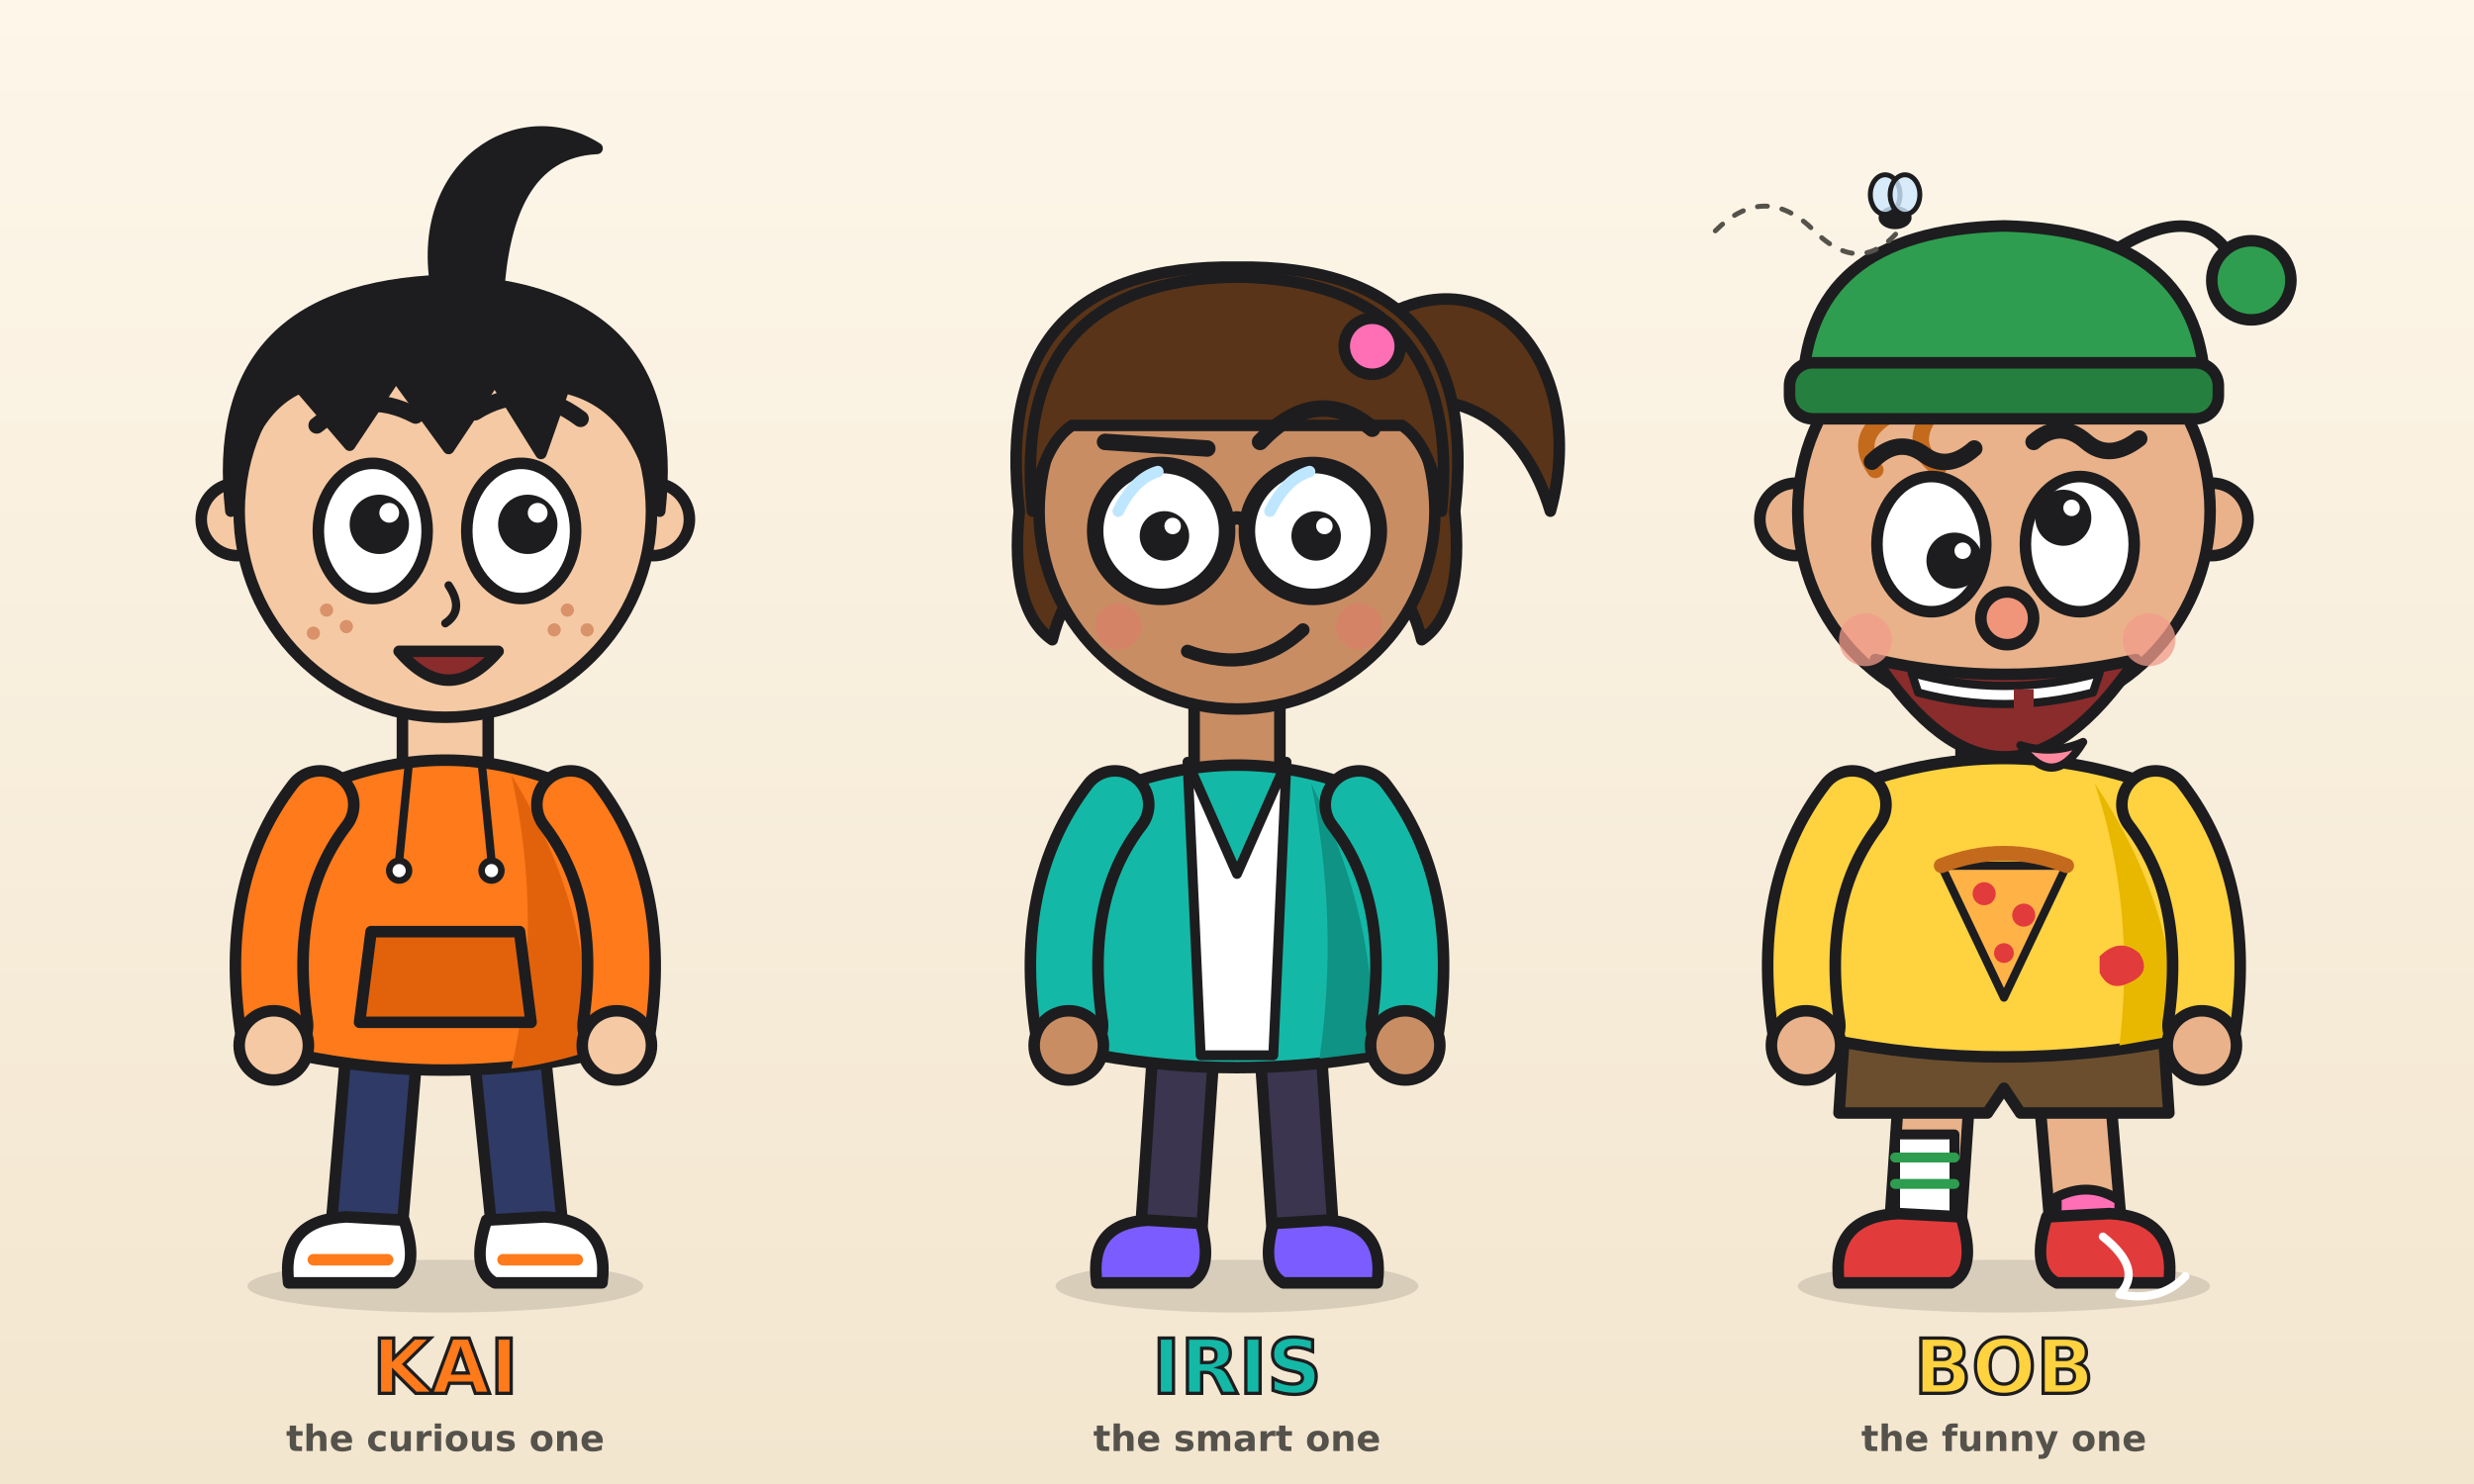
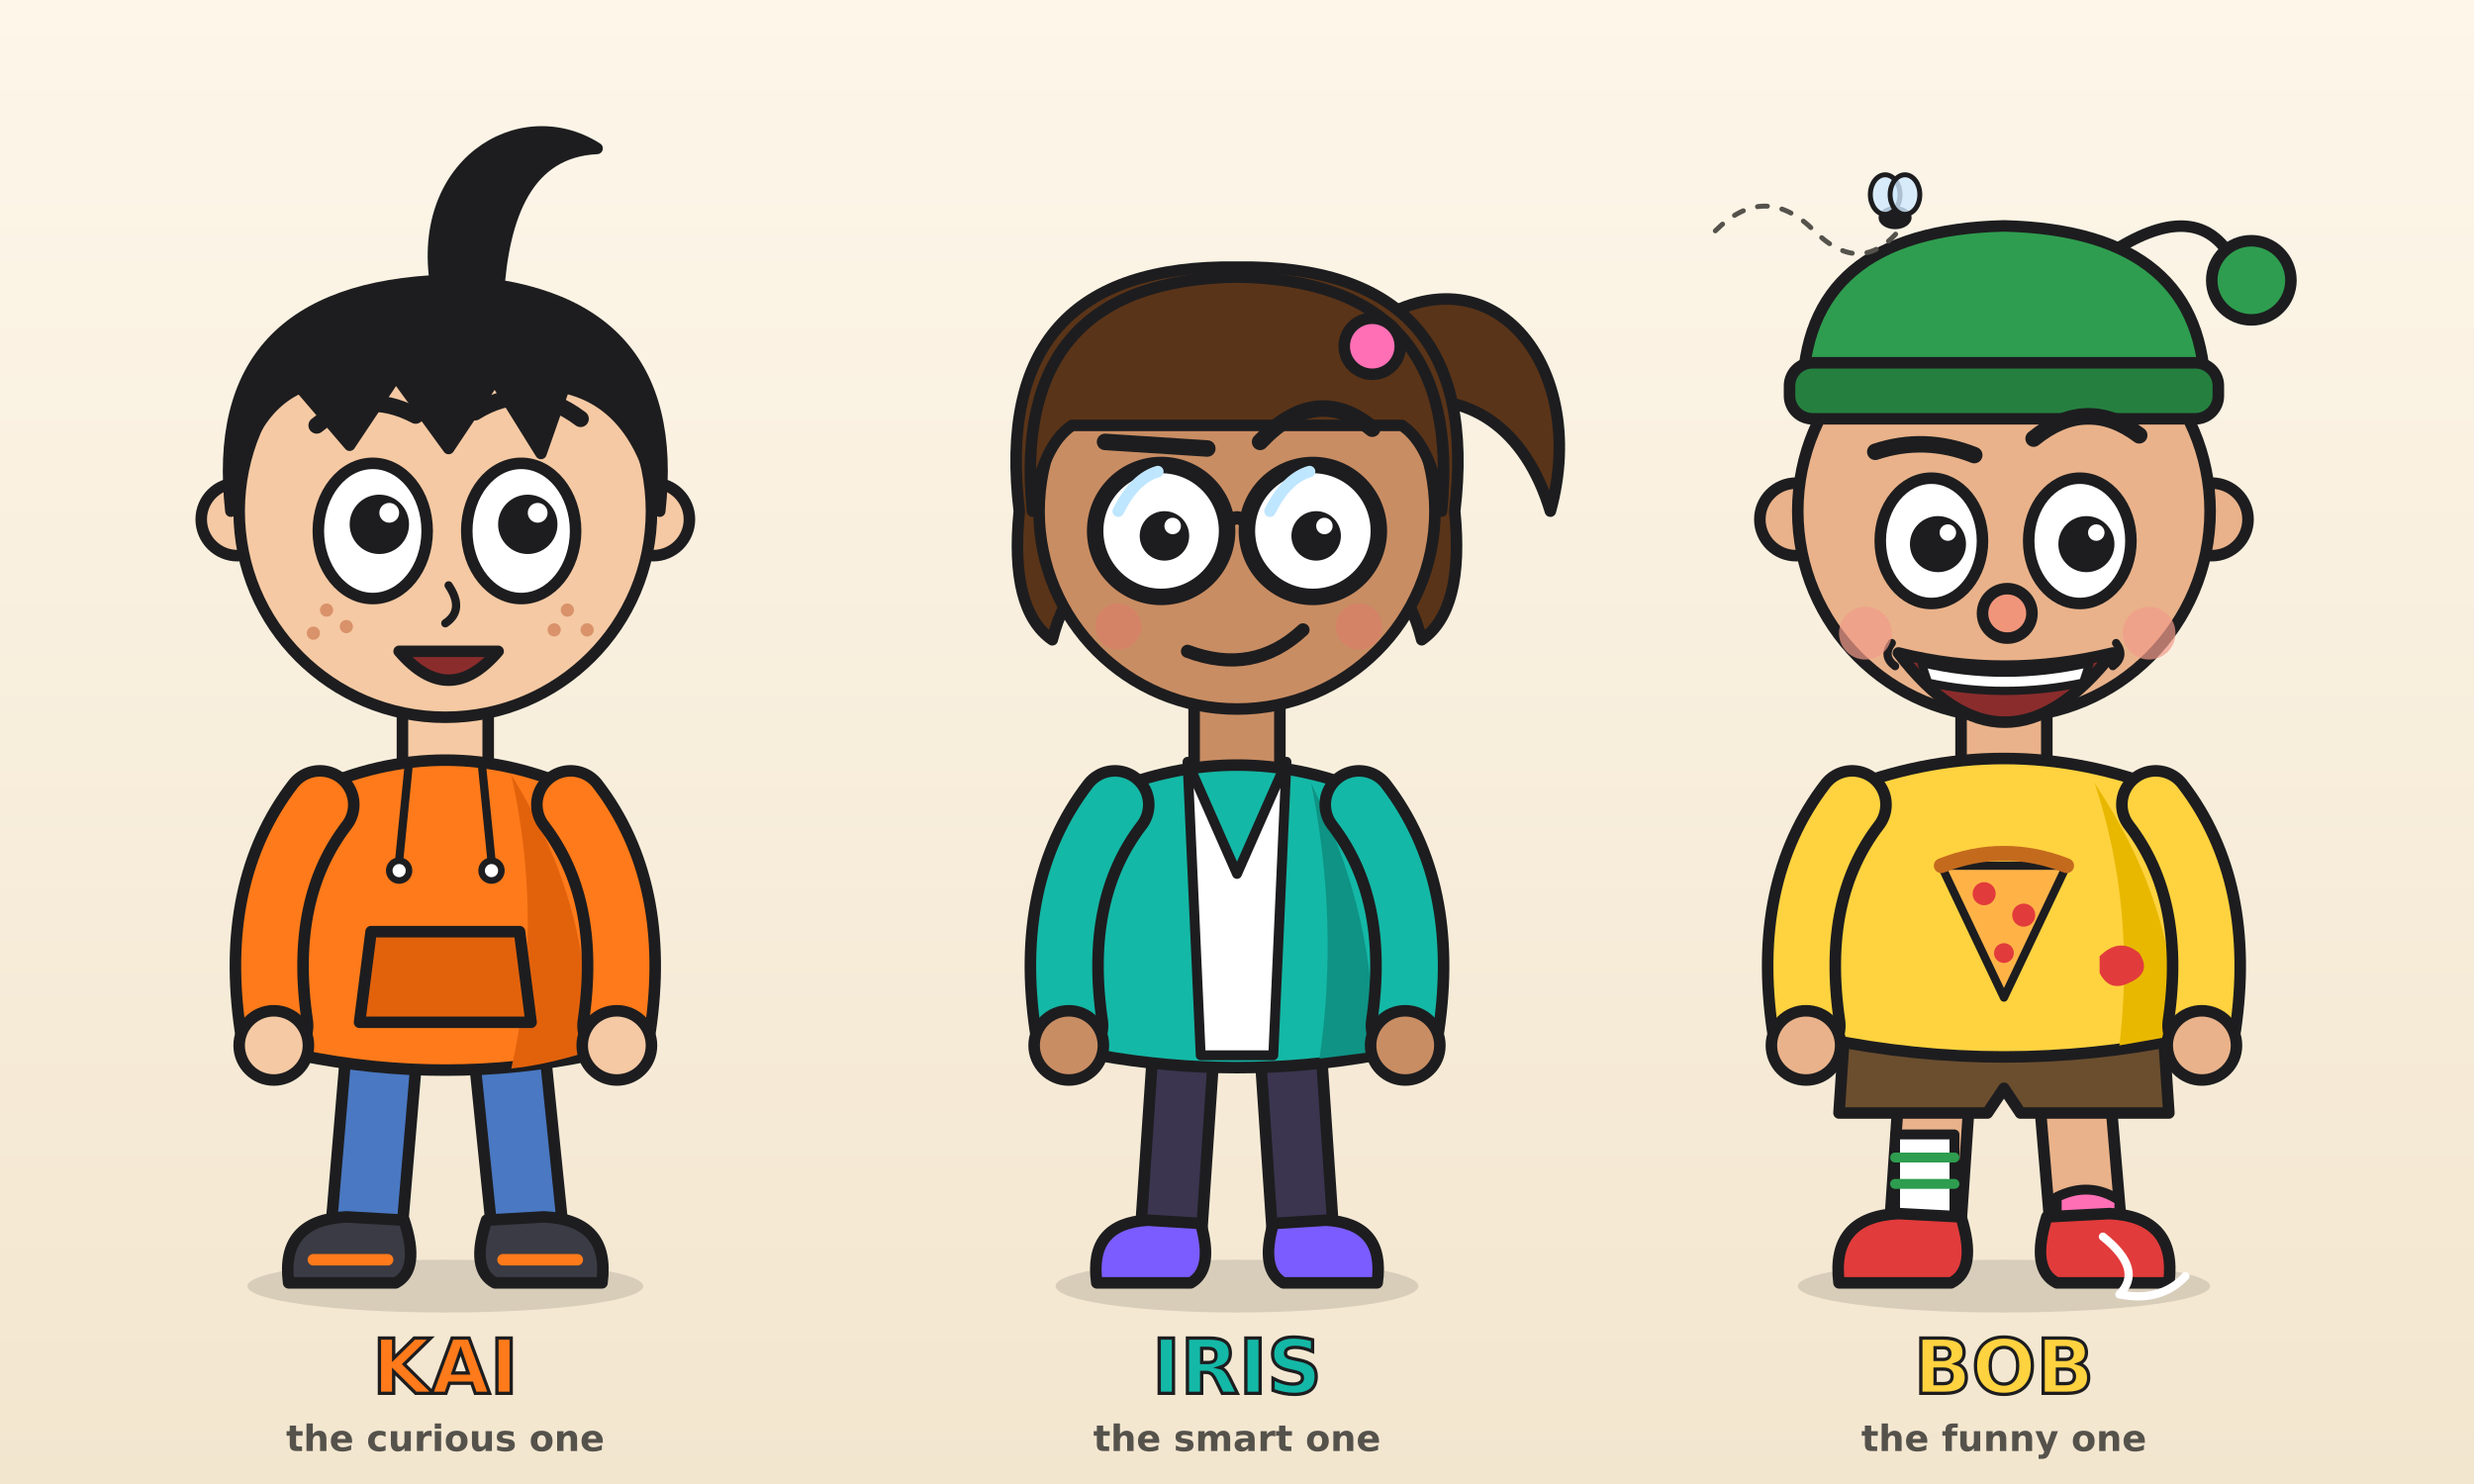
<svg xmlns="http://www.w3.org/2000/svg" viewBox="0 0 1500 900" width="1500" height="900">
  <defs>
    <linearGradient id="bg" x1="0" y1="0" x2="0" y2="1">
      <stop offset="0" stop-color="#fdf6e9" />
      <stop offset="1" stop-color="#f3e6cf" />
    </linearGradient>
  </defs>
  <rect width="1500" height="900" fill="url(#bg)" />
  <g transform="translate(270,780)" stroke="#1d1d1f" stroke-width="7" stroke-linejoin="round" stroke-linecap="round">
    <ellipse cx="0" cy="0" rx="120" ry="16" fill="#000" opacity=".12" stroke="none" />
    <rect x="-26" y="-380" width="52" height="80" rx="10" fill="#f5c9a3" />
    <path d="M-38 -150 L-48 -32 M38 -150 L50 -32" fill="none" stroke-width="50" />
-     <path d="M-38 -150 L-48 -32 M38 -150 L50 -32" fill="none" stroke="#2f3a66" stroke-width="36" />
-     <path d="M-95 -2 Q-100 -40 -60 -42 L-25 -40 Q-15 -10 -30 -2 Z" fill="#ffffff" />
-     <path d="M95 -2 Q100 -40 60 -42 L25 -40 Q15 -10 30 -2 Z" fill="#ffffff" />
+     <path d="M-38 -150 L-48 -32 M38 -150 L50 -32" fill="none" stroke="#4a78c2" stroke-width="36" />
+     <path d="M-95 -2 Q-100 -40 -60 -42 L-25 -40 Q-15 -10 -30 -2 Z" fill="#3b3b45" />
+     <path d="M95 -2 Q100 -40 60 -42 L25 -40 Q15 -10 30 -2 Z" fill="#3b3b45" />
    <path d="M-80 -16 L-35 -16 M80 -16 L35 -16" fill="none" stroke="#ff7a1a" stroke-width="7" />
    <path d="M-82 -300 Q-104 -210 -88 -140 Q0 -122 88 -140 Q104 -210 82 -300 Q0 -338 -82 -300 Z" fill="#ff7a1a" />
    <path d="M40 -310 Q90 -230 86 -142 Q60 -134 40 -132 Q60 -220 40 -310 Z" fill="#e2620c" stroke="none" />
    <path d="M-45 -215 L45 -215 L52 -160 L-52 -160 Z" fill="#e2620c" />
    <path d="M-22 -318 L-28 -258 M22 -318 L28 -258" fill="none" stroke-width="5" />
    <circle cx="-28" cy="-252" r="6" fill="#fff" stroke-width="4" />
    <circle cx="28" cy="-252" r="6" fill="#fff" stroke-width="4" />
    <path d="M-76 -292 Q-116 -240 -104 -158" fill="none" stroke-width="48" />
    <path d="M-76 -292 Q-116 -240 -104 -158" fill="none" stroke="#ff7a1a" stroke-width="34" />
    <circle cx="-104" cy="-146" r="21" fill="#f5c9a3" />
    <path d="M76 -292 Q116 -240 104 -158" fill="none" stroke-width="48" />
    <path d="M76 -292 Q116 -240 104 -158" fill="none" stroke="#ff7a1a" stroke-width="34" />
    <circle cx="104" cy="-146" r="21" fill="#f5c9a3" />
    <circle cx="-126" cy="-465" r="22" fill="#f5c9a3" />
    <circle cx="126" cy="-465" r="22" fill="#f5c9a3" />
    <circle cx="0" cy="-470" r="125" fill="#f5c9a3" />
    <path d="M-130 -470 Q-145 -605 0 -610 Q145 -605 130 -470 Q118 -535 72 -545 L58 -505 L30 -550 L2 -508 L-30 -552 L-58 -510 L-88 -545 Q-122 -530 -130 -470 Z" fill="#1d1d1f" />
    <path d="M-5 -603 C-20 -680 45 -720 92 -690 C50 -688 35 -650 32 -600 Z" fill="#1d1d1f" />
    <ellipse cx="-44" cy="-458" rx="33" ry="41" fill="#fff" />
    <ellipse cx="46" cy="-458" rx="33" ry="41" fill="#fff" />
    <circle cx="-40" cy="-462" r="18" fill="#1d1d1f" stroke="none" />
    <circle cx="50" cy="-462" r="18" fill="#1d1d1f" stroke="none" />
    <circle cx="-34" cy="-469" r="6" fill="#fff" stroke="none" />
    <circle cx="56" cy="-469" r="6" fill="#fff" stroke="none" />
    <path d="M-78 -522 Q-50 -545 -18 -528 M18 -530 Q50 -550 82 -526" fill="none" stroke-width="10" />
    <path d="M2 -425 Q12 -410 0 -402" fill="none" stroke-width="5" />
    <path d="M-28 -385 Q2 -350 32 -385 Z" fill="#8a2c2c" />
    <g fill="#d9926a" stroke="none">
      <circle cx="-72" cy="-410" r="4" />
      <circle cx="-60" cy="-400" r="4" />
      <circle cx="-80" cy="-396" r="4" />
      <circle cx="74" cy="-410" r="4" />
      <circle cx="86" cy="-398" r="4" />
      <circle cx="66" cy="-398" r="4" />
    </g>
  </g>
  <g transform="translate(750,780)" stroke="#1d1d1f" stroke-width="7" stroke-linejoin="round" stroke-linecap="round">
    <ellipse cx="0" cy="0" rx="110" ry="16" fill="#000" opacity=".12" stroke="none" />
    <rect x="-26" y="-380" width="52" height="80" rx="10" fill="#c98d63" />
    <path d="M-32 -150 L-40 -32 M32 -150 L40 -32" fill="none" stroke-width="44" />
    <path d="M-32 -150 L-40 -32 M32 -150 L40 -32" fill="none" stroke="#3b3550" stroke-width="30" />
    <path d="M-85 -2 Q-90 -38 -54 -40 L-22 -38 Q-14 -10 -28 -2 Z" fill="#7b5cff" />
    <path d="M85 -2 Q90 -38 54 -40 L22 -38 Q14 -10 28 -2 Z" fill="#7b5cff" />
    <path d="M-78 -300 Q-98 -215 -84 -140 Q0 -125 84 -140 Q98 -215 78 -300 Q0 -332 -78 -300 Z" fill="#14b8a6" />
    <path d="M-30 -318 L0 -250 L30 -318 L22 -140 L-22 -140 Z" fill="#ffffff" stroke-width="6" />
    <path d="M45 -305 Q86 -220 82 -142 L50 -138 Q62 -220 45 -305 Z" fill="#0e9384" stroke="none" />
    <path d="M-74 -292 Q-114 -240 -102 -158" fill="none" stroke-width="48" />
    <path d="M-74 -292 Q-114 -240 -102 -158" fill="none" stroke="#14b8a6" stroke-width="34" />
    <circle cx="-102" cy="-146" r="21" fill="#c98d63" />
    <path d="M74 -292 Q114 -240 102 -158" fill="none" stroke-width="48" />
    <path d="M74 -292 Q114 -240 102 -158" fill="none" stroke="#14b8a6" stroke-width="34" />
    <circle cx="102" cy="-146" r="21" fill="#c98d63" />
    <path d="M70 -575 C150 -640 215 -560 190 -470 C175 -520 140 -545 95 -535 Z" fill="#5a3418" />
    <path d="M-132 -470 Q-150 -620 0 -618 Q150 -620 132 -470 Q138 -410 112 -392 Q100 -440 60 -440 L-60 -440 Q-100 -440 -112 -392 Q-138 -410 -132 -470 Z" fill="#5a3418" />
    <circle cx="0" cy="-470" r="120" fill="#c98d63" />
    <path d="M-124 -470 Q-138 -610 0 -612 Q138 -610 124 -470 Q118 -510 100 -522 L-100 -522 Q-118 -510 -124 -470 Z" fill="#5a3418" />
    <circle cx="82" cy="-570" r="17" fill="#ff6fb5" />
    <circle cx="-46" cy="-458" r="40" fill="#fff" stroke-width="10" />
    <circle cx="46" cy="-458" r="40" fill="#fff" stroke-width="10" />
    <path d="M-6 -462 Q0 -470 6 -462" fill="none" stroke-width="8" />
    <path d="M-72 -470 Q-62 -490 -48 -494 M20 -470 Q30 -490 44 -494" fill="none" stroke="#bfe6ff" stroke-width="7" />
    <circle cx="-44" cy="-455" r="15" fill="#1d1d1f" stroke="none" />
    <circle cx="-39" cy="-461" r="5" fill="#fff" stroke="none" />
    <circle cx="48" cy="-455" r="15" fill="#1d1d1f" stroke="none" />
    <circle cx="53" cy="-461" r="5" fill="#fff" stroke="none" />
    <path d="M-80 -512 L-18 -508" fill="none" stroke-width="10" />
    <path d="M14 -512 Q48 -548 82 -520" fill="none" stroke-width="10" />
    <path d="M-30 -385 Q10 -370 40 -398" fill="none" stroke-width="8" />
    <circle cx="-72" cy="-400" r="14" fill="#e07a6a" stroke="none" opacity=".5" />
    <circle cx="74" cy="-400" r="14" fill="#e07a6a" stroke="none" opacity=".5" />
  </g>
  <g transform="translate(1215,780)" stroke="#1d1d1f" stroke-width="7" stroke-linejoin="round" stroke-linecap="round">
    <ellipse cx="0" cy="0" rx="125" ry="16" fill="#000" opacity=".12" stroke="none" />
    <rect x="-26" y="-380" width="52" height="80" rx="10" fill="#e9b28a" />
    <path d="M-40 -150 L-48 -32 M40 -150 L50 -32" fill="none" stroke-width="50" />
    <path d="M-40 -150 L-48 -32 M40 -150 L50 -32" fill="none" stroke="#e9b28a" stroke-width="36" />
    <path d="M-66 -92 L-30 -92 L-30 -40 L-66 -40 Z" fill="#fff" stroke-width="6" />
    <path d="M-66 -78 L-30 -78 M-66 -62 L-30 -62" fill="none" stroke="#2e9d4f" stroke-width="6" />
    <path d="M32 -54 Q52 -64 70 -52 L70 -40 L32 -40 Z" fill="#ff6fb5" stroke-width="6" />
    <path d="M-96 -165 L96 -165 L100 -105 L10 -105 L0 -120 L-10 -105 L-100 -105 Z" fill="#6b4e2e" />
    <path d="M-100 -2 Q-105 -42 -64 -44 L-26 -42 Q-16 -10 -32 -2 Z" fill="#e23b3b" />
    <path d="M100 -2 Q105 -42 64 -44 L26 -42 Q16 -10 32 -2 Z" fill="#e23b3b" />
    <path d="M60 -30 Q85 -10 70 5 Q95 10 110 -6" fill="none" stroke="#fff" stroke-width="5" />
    <path d="M-100 -300 Q-128 -220 -108 -150 Q0 -128 108 -150 Q128 -220 100 -300 Q0 -340 -100 -300 Z" fill="#ffd23f" />
    <path d="M55 -305 Q105 -230 104 -152 L70 -146 Q80 -230 55 -305 Z" fill="#e8b800" stroke="none" />
    <path d="M-38 -255 L38 -255 L0 -175 Z" fill="#ffb347" stroke-width="5" />
    <path d="M-38 -255 Q0 -270 38 -255" fill="none" stroke="#c46a1d" stroke-width="9" />
    <g fill="#e23b3b" stroke="none">
      <circle cx="-12" cy="-238" r="7" />
      <circle cx="12" cy="-225" r="7" />
      <circle cx="0" cy="-202" r="6" />
    </g>
    <path d="M58 -200 Q70 -212 82 -202 Q90 -190 76 -184 Q64 -178 58 -190 Z" fill="#e23b3b" stroke="none" />
    <path d="M-92 -292 Q-132 -240 -120 -158" fill="none" stroke-width="48" />
    <path d="M-92 -292 Q-132 -240 -120 -158" fill="none" stroke="#ffd23f" stroke-width="34" />
    <circle cx="-120" cy="-146" r="21" fill="#e9b28a" />
    <path d="M92 -292 Q132 -240 120 -158" fill="none" stroke-width="48" />
    <path d="M92 -292 Q132 -240 120 -158" fill="none" stroke="#ffd23f" stroke-width="34" />
    <circle cx="120" cy="-146" r="21" fill="#e9b28a" />
    <circle cx="-126" cy="-465" r="22" fill="#e9b28a" />
    <circle cx="126" cy="-465" r="22" fill="#e9b28a" />
    <circle cx="0" cy="-470" r="125" fill="#e9b28a" />
-     <path d="M-70 -528 Q-92 -515 -78 -495 M-45 -528 Q-58 -510 -40 -496" fill="none" stroke="#c46a1d" stroke-width="10" />
    <path d="M-122 -540 Q-122 -640 0 -643 Q122 -640 122 -540 Z" fill="#2e9d4f" />
    <rect x="-130" y="-560" width="260" height="34" rx="14" fill="#25803f" />
    <path d="M70 -630 Q120 -660 140 -620" fill="none" stroke-width="7" />
    <circle cx="150" cy="-610" r="24" fill="#2e9d4f" />
-     <ellipse cx="-44" cy="-450" rx="33" ry="41" fill="#fff" />
-     <ellipse cx="46" cy="-450" rx="33" ry="41" fill="#fff" />
-     <circle cx="-30" cy="-440" r="17" fill="#1d1d1f" stroke="none" />
-     <circle cx="36" cy="-466" r="17" fill="#1d1d1f" stroke="none" />
-     <circle cx="-25" cy="-446" r="5" fill="#fff" stroke="none" />
-     <circle cx="41" cy="-472" r="5" fill="#fff" stroke="none" />
-     <path d="M-80 -500 Q-64 -516 -48 -504 Q-34 -494 -18 -508" fill="none" stroke-width="10" />
-     <path d="M18 -512 Q34 -526 50 -512 Q64 -500 82 -514" fill="none" stroke-width="10" />
-     <circle cx="2" cy="-405" r="16" fill="#f0957a" />
-     <path d="M-78 -380 Q0 -262 80 -380 Q0 -362 -78 -380 Z" fill="#8a2c2c" />
-     <path d="M-56 -372 Q0 -356 58 -372 L54 -360 Q0 -346 -52 -360 Z" fill="#fff" stroke-width="5" />
-     <rect x="6" y="-362" width="12" height="14" fill="#8a2c2c" stroke="none" />
-     <path d="M10 -328 Q30 -300 48 -330 Q30 -322 10 -328 Z" fill="#ff8aa0" stroke-width="5" />
-     <circle cx="-84" cy="-392" r="16" fill="#f29b8a" stroke="none" opacity=".75" />
-     <circle cx="88" cy="-392" r="16" fill="#f29b8a" stroke="none" opacity=".75" />
+     <ellipse cx="-44" cy="-452" rx="31" ry="38" fill="#fff" />
+     <ellipse cx="46" cy="-452" rx="31" ry="38" fill="#fff" />
+     <circle cx="-40" cy="-450" r="17" fill="#1d1d1f" stroke="none" />
+     <circle cx="50" cy="-450" r="17" fill="#1d1d1f" stroke="none" />
+     <circle cx="-34" cy="-457" r="5" fill="#fff" stroke="none" />
+     <circle cx="56" cy="-457" r="5" fill="#fff" stroke="none" />
+     <path d="M-78 -506 Q-48 -516 -18 -504" fill="none" stroke-width="10" />
+     <path d="M18 -514 Q50 -540 82 -516" fill="none" stroke-width="10" />
+     <circle cx="2" cy="-408" r="15" fill="#f0957a" />
+     <path d="M-64 -384 Q0 -300 66 -384 Q0 -368 -64 -384 Z" fill="#8a2c2c" />
+     <path d="M-50 -378 Q0 -366 52 -378 L48 -366 Q0 -356 -46 -366 Z" fill="#fff" stroke-width="5" />
+     <path d="M-68 -390 Q-74 -382 -66 -376 M68 -390 Q74 -382 66 -376" fill="none" stroke-width="5" />
+     <circle cx="-84" cy="-396" r="16" fill="#f29b8a" stroke="none" opacity=".7" />
+     <circle cx="88" cy="-396" r="16" fill="#f29b8a" stroke="none" opacity=".7" />
    <path d="M-175 -640 q30 -30 60 0 q30 30 55 -5" fill="none" stroke="#55524c" stroke-width="3" stroke-dasharray="6 9" />
    <ellipse cx="-66" cy="-648" rx="10" ry="7" fill="#1d1d1f" stroke="none" />
    <ellipse cx="-72" cy="-662" rx="9" ry="12" fill="#cfe8ff" fill-opacity=".8" stroke-width="3" />
    <ellipse cx="-60" cy="-662" rx="9" ry="12" fill="#cfe8ff" fill-opacity=".8" stroke-width="3" />
  </g>
  <g font-family="DejaVu Sans, Arial, sans-serif" font-weight="bold" text-anchor="middle">
    <text x="270" y="845" font-size="46" fill="#ff7a1a" stroke="#1d1d1f" stroke-width="2">KAI</text>
    <text x="270" y="880" font-size="22" fill="#55524c">the curious one</text>
    <text x="750" y="845" font-size="46" fill="#14b8a6" stroke="#1d1d1f" stroke-width="2">IRIS</text>
    <text x="750" y="880" font-size="22" fill="#55524c">the smart one</text>
    <text x="1215" y="845" font-size="46" fill="#ffd23f" stroke="#1d1d1f" stroke-width="2">BOB</text>
    <text x="1215" y="880" font-size="22" fill="#55524c">the funny one</text>
  </g>
</svg>
